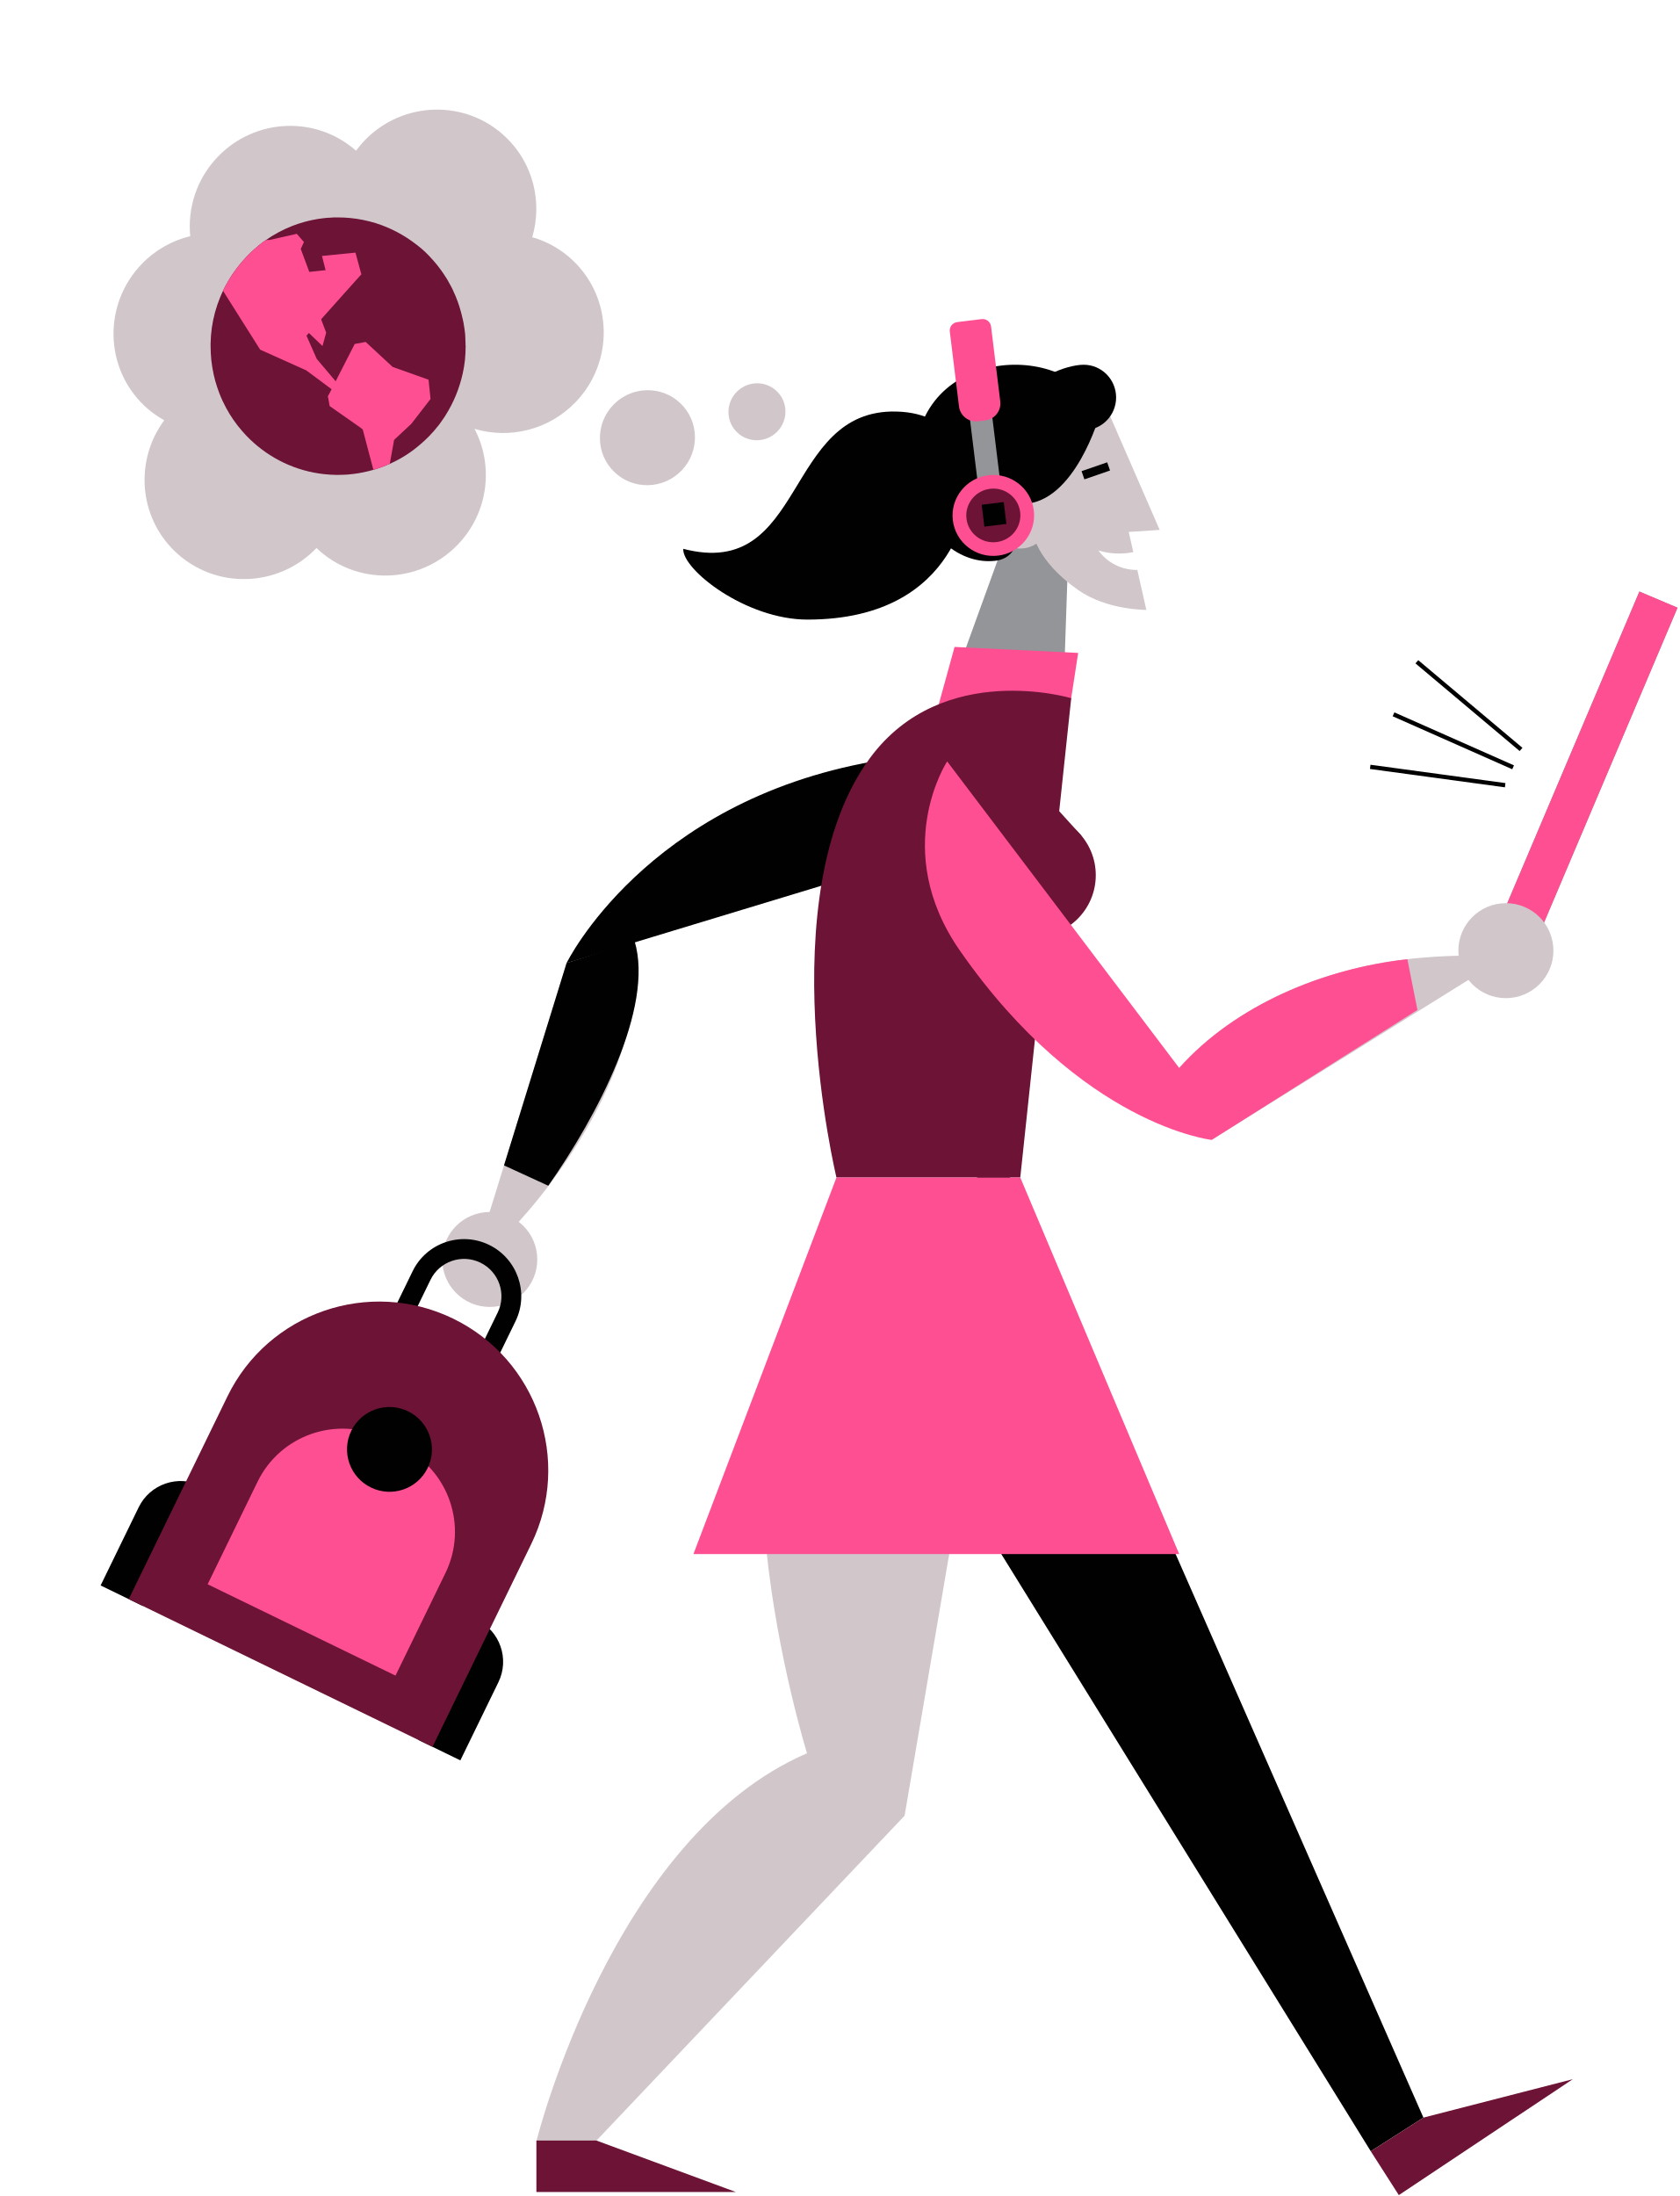
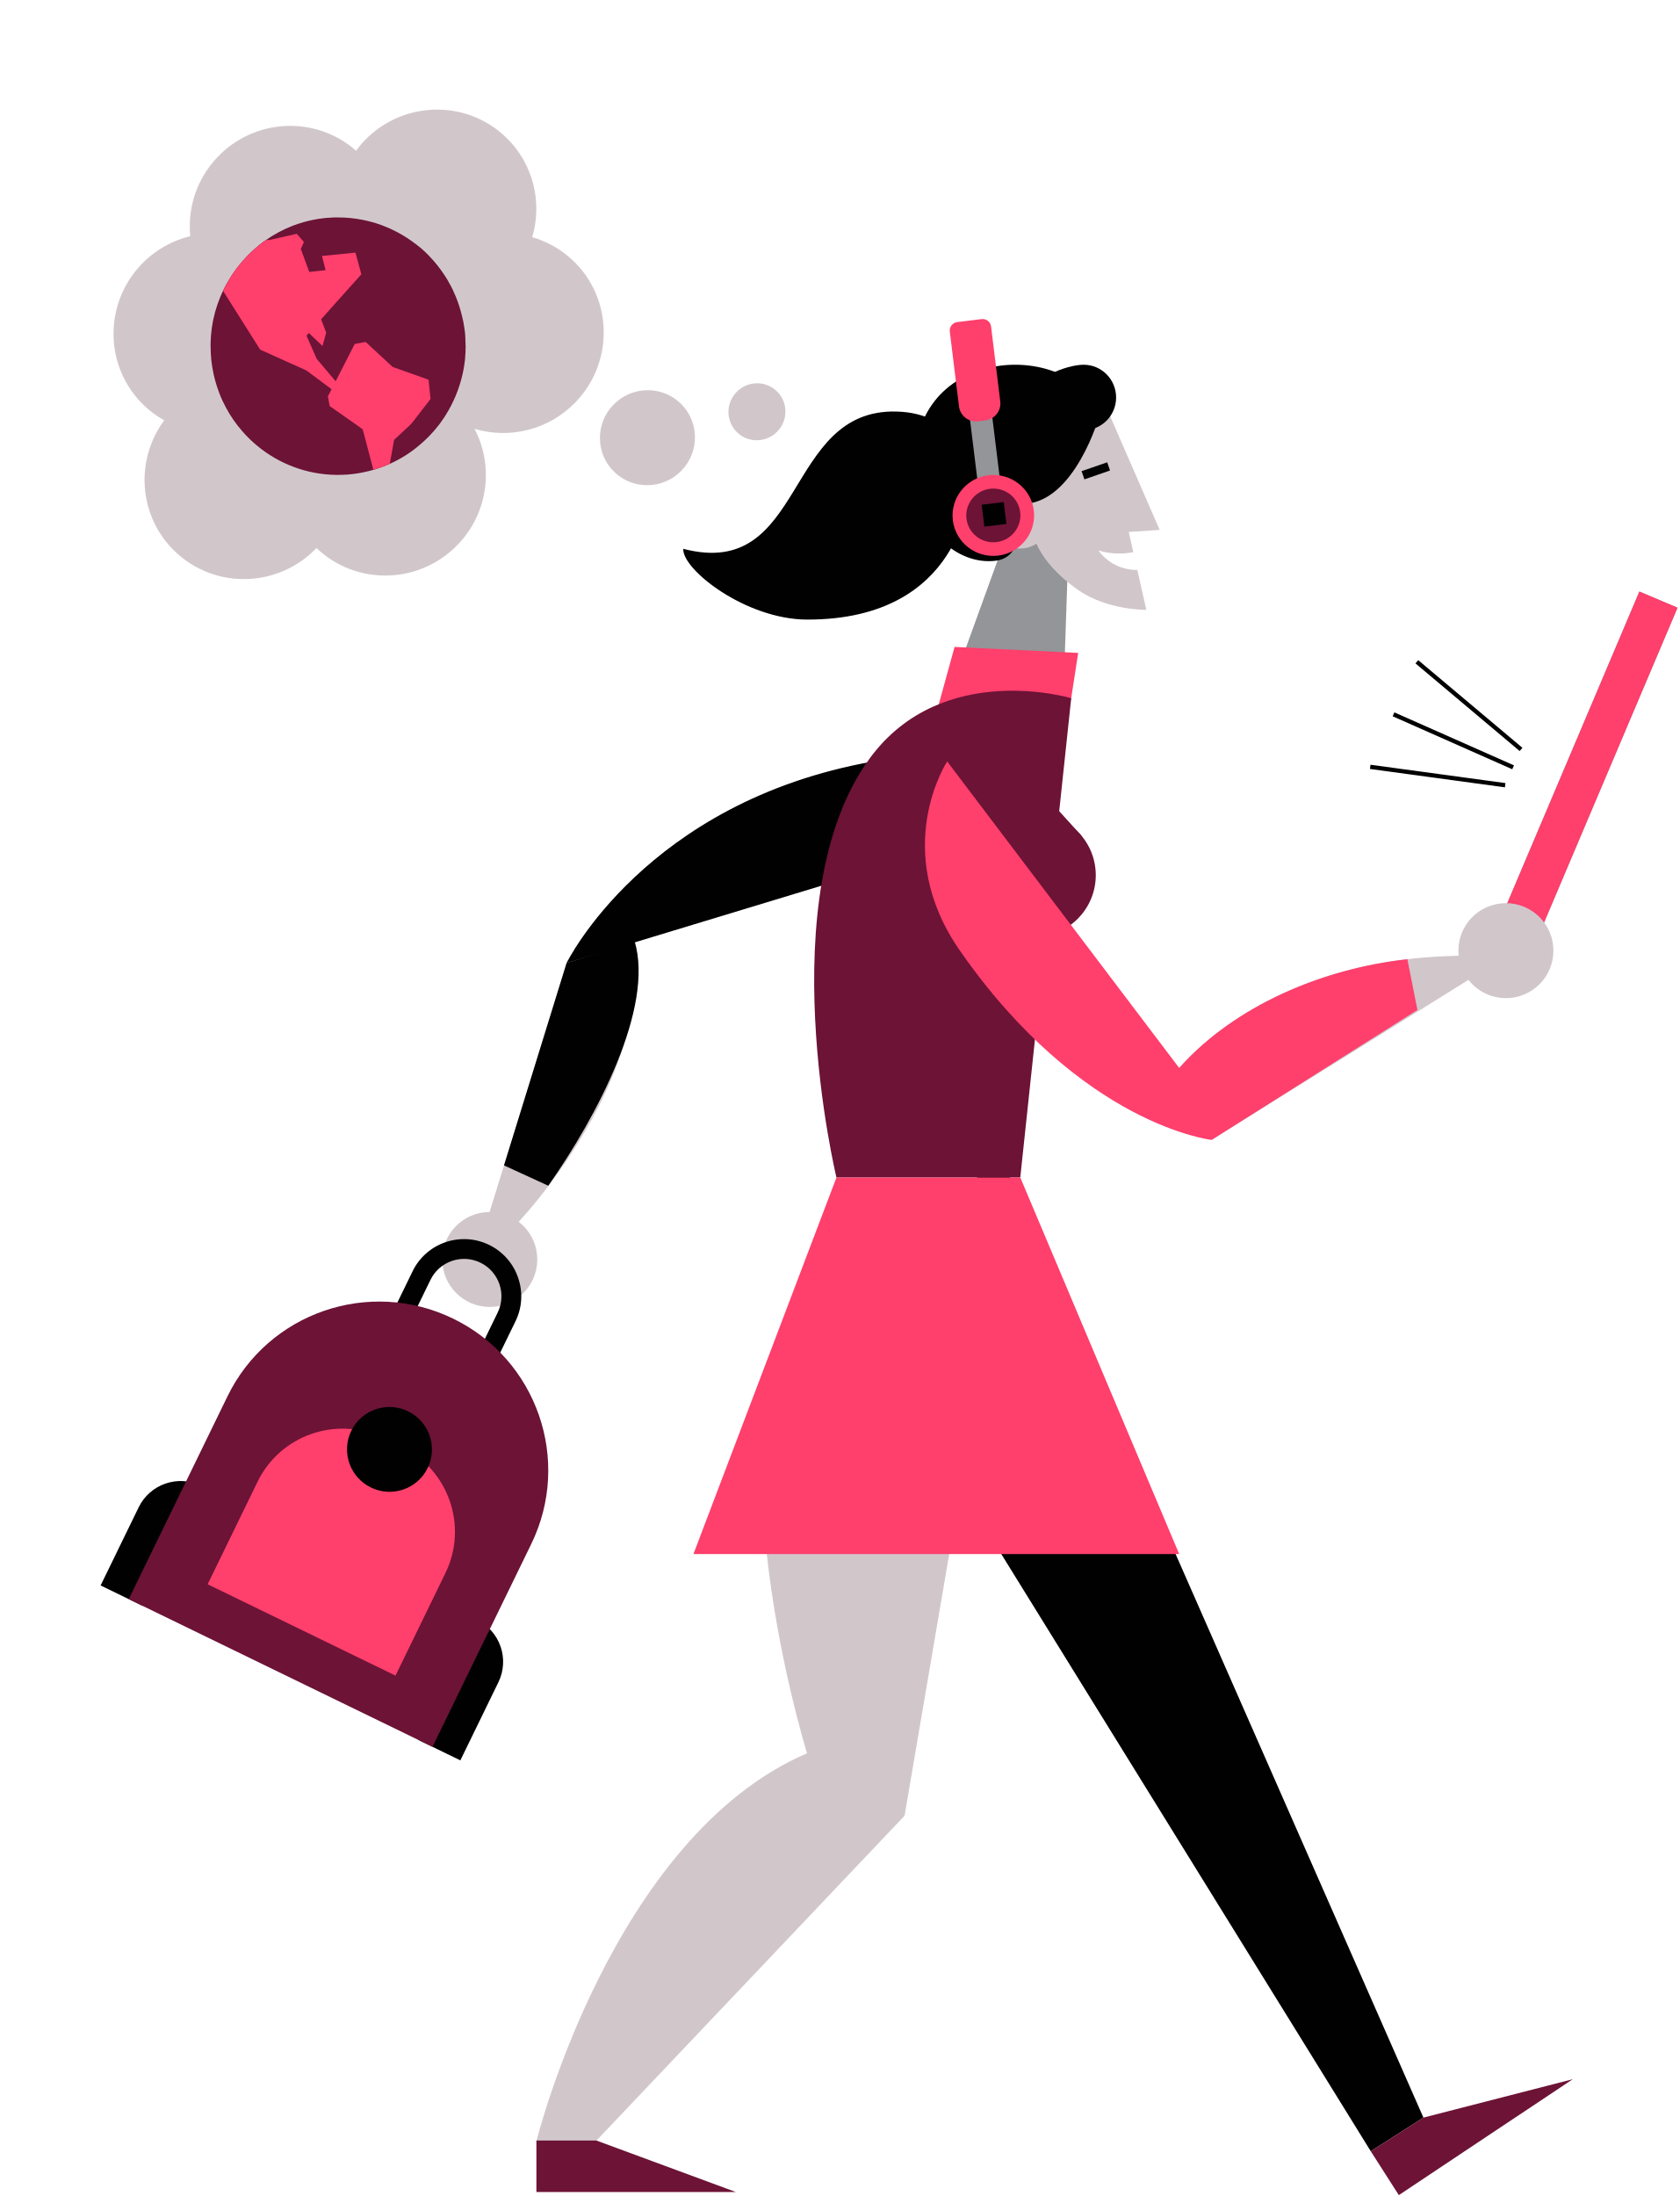
<svg xmlns="http://www.w3.org/2000/svg" width="642" height="839" viewBox="0 0 642 839" fill="none">
  <path d="M626.483 226.002L573.602 350.707L588.18 356.877L641.061 232.172L626.483 226.002Z" fill="#939598" />
-   <path d="M626.483 226.002L573.602 350.707L588.18 356.877L641.061 232.172L626.483 226.002Z" fill="#FF4F93" />
+   <path d="M626.483 226.002L573.602 350.707L588.18 356.877L641.061 232.172L626.483 226.002Z" fill="#ff3f6c" />
  <path d="M532.86 272.171L578.559 292.416L577.899 293.903L532.2 273.657L532.86 272.171Z" fill="#010101" />
  <path d="M575.294 299.186L575.097 300.804L523.523 293.793L523.72 292.176L575.294 299.186Z" fill="#010101" />
  <path d="M541.979 252.224L581.794 285.711L580.726 286.943L540.911 253.455L541.979 252.224Z" fill="#010101" />
  <path d="M389.758 190.557L367.536 251.842L406.766 254.449L408.373 207.098L389.758 190.557Z" fill="#939598" />
  <path d="M399.569 201.669C414.67 202.401 427.506 190.764 428.239 175.678C428.971 160.591 417.323 147.768 402.222 147.036C387.12 146.304 374.284 157.941 373.552 173.028C372.819 188.114 384.467 200.937 399.569 201.669Z" fill="#D1C7CB" />
  <path d="M419.765 210.336C424.089 211.627 428.663 211.84 433.088 210.955L431.343 203.232L443.172 202.449L423.34 156.957L381.575 173.385L384.449 199.613L387.935 204.186L394.608 203.16C394.608 203.16 395.71 214.024 412.049 225.447C423.123 233.189 438.068 233.008 438.068 233.008L434.62 217.739C428.756 217.838 423.212 215.075 419.765 210.336Z" fill="#D1C7CB" />
  <path d="M423.11 176.628L413.312 180.012L414.396 183.143L424.194 179.759L423.11 176.628Z" fill="#010101" />
  <path d="M389.365 209.549C395.539 209.848 400.786 205.091 401.086 198.923C401.385 192.756 396.623 187.514 390.45 187.215C384.276 186.915 379.029 191.673 378.729 197.84C378.43 204.008 383.192 209.25 389.365 209.549Z" fill="#D1C7CB" />
-   <path d="M371.683 177.979L371.384 184.148L391.061 187.227L391.566 176.817L371.683 177.979Z" fill="#FF4F93" />
+   <path d="M371.683 177.979L371.384 184.148L391.061 187.227L391.566 176.817L371.683 177.979Z" fill="#ff3f6c" />
  <path d="M395.157 357.935C408.183 357.935 418.743 347.385 418.743 334.372C418.743 321.358 408.183 310.809 395.157 310.809C382.13 310.809 371.57 321.358 371.57 334.372C371.57 347.385 382.13 357.935 395.157 357.935Z" fill="#6C1336" />
  <path d="M413.253 319.26L399.549 304.165L386.918 296.341C386.918 296.341 390.846 314.121 392.284 315.248C393.722 316.374 407.617 325.444 408.554 326.763C409.491 328.082 413.253 319.26 413.253 319.26Z" fill="#6C1336" />
-   <path d="M358.405 270.302L364.786 247.165L412.013 249.456L409.259 267.372L358.405 270.302Z" fill="#FF4F93" />
+   <path d="M358.405 270.302L364.786 247.165L412.013 249.456L409.259 267.372L358.405 270.302Z" fill="#ff3f6c" />
  <path d="M185.251 466.707L193.455 471.722C203.339 462.35 248.782 411.075 242.513 359.596L216.511 367.943L186.104 466.261L185.251 466.707Z" fill="#D1C7CB" />
  <path d="M543.951 809.05L523.828 821.9L319.645 491.938L382.753 442.537L543.951 809.05Z" fill="#010101" />
  <path d="M523.829 821.899L534.553 838.66L601.037 794.368L543.952 809.049L523.829 821.899Z" fill="#6C1336" />
  <path d="M575.467 381.351C585.497 381.351 593.628 373.228 593.628 363.208C593.628 353.187 585.497 345.064 575.467 345.064C565.437 345.064 557.306 353.187 557.306 363.208C557.306 373.228 565.437 381.351 575.467 381.351Z" fill="#D1C7CB" />
  <path d="M401.327 311.883C401.327 311.883 380.234 282.698 333.798 290.901C246.59 306.309 216.514 367.942 216.51 367.942L401.327 311.883Z" fill="#010101" />
  <path d="M209.523 453.021C228.07 426.655 250.091 384.969 242.513 359.596L216.511 367.943L192.603 445.249L209.523 453.021Z" fill="#010101" />
  <path d="M380.749 488.164L345.684 693.707L227.967 817.793H205.059C205.059 817.793 233.894 701.937 308.395 669.845C308.395 669.845 263.155 523.809 319.645 484.357L380.749 488.164Z" fill="#D1C7CB" />
  <path d="M204.981 817.794V837.489H281.227L227.872 817.794H204.981Z" fill="#6C1336" />
  <path d="M389.892 449.874H319.645C319.645 449.874 293.609 341.994 332.574 289.448C360.309 252.049 409.359 266.75 409.359 266.75L389.892 449.874Z" fill="#6C1336" />
  <path d="M562.32 373.65L559.837 365.096C546.212 365.42 490.071 365.549 450.621 408.021L463.028 435.507L562.32 373.65Z" fill="#D1C7CB" />
-   <path d="M541.671 385.855L537.815 366.468C505.891 369.976 471.892 384.047 450.619 408.02L361.95 290.902C361.95 290.902 339.908 324.528 366.827 363.207C413.378 430.097 463.019 435.503 463.028 435.506L541.671 385.855Z" fill="#FF4F93" />
+   <path d="M541.671 385.855L537.815 366.468C505.891 369.976 471.892 384.047 450.619 408.02L361.95 290.902C361.95 290.902 339.908 324.528 366.827 363.207C413.378 430.097 463.019 435.503 463.028 435.506L541.671 385.855Z" fill="#ff3f6c" />
  <path d="M187.16 499.334C197.19 499.334 205.321 491.211 205.321 481.191C205.321 471.171 197.19 463.048 187.16 463.048C177.13 463.048 168.999 471.171 168.999 481.191C168.999 491.211 177.13 499.334 187.16 499.334Z" fill="#D1C7CB" />
-   <path d="M319.646 449.875L264.99 593.742H450.622L389.892 449.875H319.646Z" fill="#FF4F93" />
+   <path d="M319.646 449.875L264.99 593.742H450.622L389.892 449.875H319.646Z" fill="#ff3f6c" />
  <path d="M349.62 177.124C349.62 203.849 365.875 214.388 377.68 214.388C383.521 214.388 390.417 213.207 390.417 194.497C390.417 194.457 390.584 192.541 390.628 192.541C410.758 192.541 420.259 158.462 420.259 158.462C410.585 130.035 349.62 131.017 349.62 177.124Z" fill="#010101" />
  <path d="M368.708 176.595C368.708 176.595 365.978 157.816 342.539 157.231C299.333 156.152 308.2 221.96 261.104 209.682C260.643 217.59 285.018 236.72 308.553 236.72C368.013 236.72 370.186 188.051 370.186 188.051L368.708 176.595Z" fill="#010101" />
  <path d="M426.518 151.859C426.518 148.543 425.212 145.362 422.889 143.017C420.565 140.672 417.413 139.354 414.126 139.353C407.281 139.353 393.434 144.952 393.434 151.859C393.434 158.765 407.281 164.364 414.126 164.364C417.413 164.363 420.565 163.045 422.889 160.7C425.212 158.355 426.518 155.174 426.518 151.859Z" fill="#010101" />
  <path d="M378.855 156.571L370.347 157.614L373.811 185.822L382.32 184.779L378.855 156.571Z" fill="#939598" />
-   <path d="M381.48 212.272C390.024 211.224 396.106 203.505 395.065 195.03C394.024 186.555 386.254 180.534 377.711 181.581C369.167 182.629 363.085 190.348 364.126 198.823C365.167 207.298 372.937 213.319 381.48 212.272Z" fill="#FF4F93" />
+   <path d="M381.48 212.272C390.024 211.224 396.106 203.505 395.065 195.03C394.024 186.555 386.254 180.534 377.711 181.581C369.167 182.629 363.085 190.348 364.126 198.823C365.167 207.298 372.937 213.319 381.48 212.272Z" fill="#ff3f6c" />
  <path d="M387.732 203.233C391.251 198.767 390.459 192.323 385.965 188.84C381.47 185.357 374.974 186.153 371.456 190.618C367.937 195.084 368.729 201.528 373.223 205.011C377.718 208.494 384.214 207.698 387.732 203.233Z" fill="#6C1336" />
-   <path d="M365.789 123.062L375.112 121.919C376.892 121.701 378.512 122.956 378.729 124.722L382.246 153.361C382.684 156.927 380.126 160.174 376.532 160.614L373.776 160.952C370.182 161.393 366.914 158.86 366.476 155.295L362.958 126.655C362.741 124.889 364.009 123.28 365.789 123.062Z" fill="#FF4F93" />
+   <path d="M365.789 123.062L375.112 121.919C376.892 121.701 378.512 122.956 378.729 124.722L382.246 153.361C382.684 156.927 380.126 160.174 376.532 160.614L373.776 160.952C370.182 161.393 366.914 158.86 366.476 155.295L362.958 126.655C362.741 124.889 364.009 123.28 365.789 123.062Z" fill="#ff3f6c" />
  <path d="M383.569 191.816L375.15 192.848L376.176 201.199L384.595 200.167L383.569 191.816Z" fill="#010101" />
  <path d="M76.904 567.644L54.541 613.559L38.448 605.737L52.994 575.872C57.312 567.007 68.017 563.324 76.904 567.644Z" fill="#010101" />
  <path d="M182.192 618.824L159.829 664.74L175.922 672.562L190.468 642.698C194.785 633.833 191.081 623.145 182.192 618.824Z" fill="#010101" />
  <path d="M188.961 521.299L182.143 517.985L190.191 501.461C193.631 494.399 190.668 485.853 183.587 482.41C176.505 478.968 167.947 481.914 164.507 488.976L156.459 505.5L149.642 502.186L157.69 485.663C162.953 474.85 176.056 470.341 186.897 475.611C197.737 480.881 202.274 493.964 197.008 504.775L188.961 521.299Z" fill="#010101" />
  <path d="M165.274 667.385L49.196 610.961L86.94 533.466C102.509 501.499 141.117 488.214 173.172 503.796C205.225 519.377 218.59 557.923 203.02 589.891L165.275 667.386L165.274 667.385Z" fill="#6C1336" />
-   <path d="M153.51 552.782L146.722 549.482C128.771 540.757 107.151 548.195 98.431 566.098L79.346 605.282L151.139 640.18L170.224 600.995C178.945 583.093 171.46 561.507 153.51 552.782Z" fill="#FF4F93" />
+   <path d="M153.51 552.782L146.722 549.482C128.771 540.757 107.151 548.195 98.431 566.098L79.346 605.282L151.139 640.18L170.224 600.995C178.945 583.093 171.46 561.507 153.51 552.782Z" fill="#ff3f6c" />
  <path d="M141.749 568.311C149.811 572.23 159.522 568.889 163.438 560.848C167.355 552.808 163.993 543.112 155.931 539.193C147.868 535.274 138.157 538.615 134.241 546.656C130.325 554.697 133.686 564.392 141.749 568.311Z" fill="#010101" />
  <path d="M62.748 160.572C60.021 159.042 57.427 157.193 55.064 154.932C39.873 140.396 39.436 116.222 54.087 100.941C59.344 95.459 65.834 91.9 72.69 90.217C71.648 79.49 75.114 68.361 83.195 59.933C97.485 45.029 120.831 44.132 136.068 57.58C137.045 56.256 138.082 54.964 139.253 53.743C153.903 38.462 178.098 37.859 193.288 52.395C203.893 62.544 207.285 77.381 203.396 90.617C209.08 92.264 214.463 95.237 219.028 99.606C234.218 114.142 234.656 138.316 220.005 153.596C209.689 164.355 194.652 167.804 181.346 163.848C188.73 177.958 186.685 195.827 174.98 208.034C160.33 223.315 136.135 223.918 120.945 209.382C106.294 224.662 82.1 225.266 66.909 210.73C52.923 197.356 51.474 175.832 62.748 160.572Z" fill="#D1C7CB" />
  <path d="M260.487 179.735C253.523 186.998 242.025 187.284 234.805 180.375C227.584 173.466 227.376 161.977 234.34 154.714C241.304 147.451 252.802 147.164 260.023 154.074C267.243 160.983 267.451 172.472 260.487 179.735Z" fill="#D1C7CB" />
  <path d="M297.101 164.822C292.926 169.177 286.032 169.349 281.703 165.206C277.374 161.064 277.249 154.175 281.424 149.82C285.6 145.466 292.494 145.294 296.823 149.436C301.152 153.579 301.277 160.467 297.101 164.822Z" fill="#D1C7CB" />
  <path d="M177.947 132.151C177.947 133.949 177.842 135.747 177.684 137.492C177.632 137.862 177.58 138.285 177.527 138.655C177.517 138.719 177.511 138.782 177.496 138.851C177.459 139.158 177.412 139.47 177.37 139.819C177.213 140.823 177.003 141.828 176.793 142.833C175.535 148.492 173.333 153.78 170.344 158.539C170.187 158.804 169.977 159.121 169.82 159.385L167.932 162.082C167.833 162.215 167.728 162.347 167.618 162.479C166.506 163.917 165.3 165.271 164.052 166.578C162.217 168.428 160.277 170.174 158.18 171.76C157.813 172.024 157.446 172.289 157.026 172.606C156.922 172.712 156.817 172.765 156.659 172.871C155.422 173.733 154.138 174.536 152.816 175.277C151.563 175.98 150.273 176.631 148.947 177.218C147.363 177.926 145.738 178.55 144.071 179.084C143.95 179.121 143.824 179.164 143.704 179.201C143.368 179.306 143.033 179.407 142.692 179.502C141.46 179.862 140.206 180.174 138.938 180.433C137.679 180.697 136.421 180.909 135.11 181.067C134.408 181.152 133.736 181.237 133.044 181.29C132.861 181.305 132.677 181.321 132.489 181.332C131.387 181.385 130.286 181.438 129.185 181.438H128.504C126.968 181.416 125.447 181.327 123.947 181.163C113.01 179.994 103.137 175.155 95.577 167.9C94.476 166.842 93.427 165.731 92.431 164.568C90.124 161.924 88.079 158.962 86.401 155.842C85.405 153.991 84.514 152.088 83.78 150.131C82.626 147.117 81.735 143.996 81.211 140.771C81.174 140.596 81.142 140.416 81.116 140.236C80.964 139.343 80.87 138.417 80.739 137.492C80.581 135.747 80.477 134.002 80.477 132.256V131.252C80.545 127.148 81.121 123.166 82.154 119.374C82.684 117.412 83.339 115.503 84.1 113.652C84.215 113.367 84.335 113.081 84.461 112.795C84.703 112.224 84.954 111.653 85.222 111.093C85.882 109.681 86.627 108.3 87.45 106.978C87.869 106.291 88.289 105.55 88.761 104.863C89.275 104.101 89.804 103.351 90.36 102.621C91.624 100.944 92.981 99.353 94.434 97.851C95.32 96.925 96.248 96.042 97.202 95.185C97.517 94.921 97.884 94.604 98.198 94.339C98.261 94.292 98.324 94.239 98.382 94.191C98.581 94.027 98.77 93.869 98.932 93.705C99.09 93.599 99.247 93.44 99.404 93.335C99.719 93.07 100.033 92.859 100.348 92.594C100.663 92.383 100.977 92.118 101.344 91.907C101.37 91.885 101.402 91.87 101.433 91.849C104.642 89.575 108.118 87.703 111.82 86.269C113.22 85.73 114.651 85.249 116.114 84.841C117.137 84.556 118.17 84.302 119.223 84.08C120.744 83.763 122.264 83.498 123.837 83.34C124.519 83.287 125.148 83.181 125.83 83.181H126.039C126.249 83.181 126.459 83.128 126.669 83.128C126.983 83.128 127.245 83.075 127.508 83.075H129.185C130.706 83.075 132.226 83.128 133.747 83.287C137.155 83.604 140.406 84.291 143.552 85.243C149.267 87.041 154.51 89.844 159.124 93.44C159.176 93.44 159.176 93.493 159.229 93.493C159.858 93.969 160.487 94.498 161.116 95.027C162.06 95.82 162.951 96.719 163.843 97.618C164.105 97.882 164.314 98.094 164.524 98.358C165.468 99.31 166.307 100.368 167.146 101.373C168.037 102.483 168.824 103.594 169.61 104.757C169.925 105.286 170.292 105.762 170.606 106.291C170.711 106.449 170.764 106.555 170.868 106.714C171.34 107.507 171.812 108.353 172.232 109.147C172.232 109.199 172.284 109.252 172.284 109.252C172.756 110.098 173.175 110.997 173.542 111.896C173.752 112.372 173.962 112.848 174.172 113.324C174.434 113.906 174.643 114.488 174.853 115.069C175.325 116.339 175.744 117.661 176.112 119.036C176.374 120.04 176.636 120.992 176.846 121.997C176.95 122.42 177.003 122.843 177.108 123.213C177.16 123.636 177.265 124.06 177.317 124.483C177.37 124.8 177.422 125.117 177.475 125.487C177.475 125.593 177.527 125.752 177.527 125.858C177.58 126.228 177.632 126.651 177.684 127.021C177.737 127.391 177.789 127.814 177.789 128.184V128.449C177.789 128.713 177.842 128.978 177.842 129.295V129.93C177.842 130.247 177.894 130.564 177.894 130.881C177.894 130.934 177.894 130.934 177.894 130.987V131.833C177.947 131.939 177.947 132.045 177.947 132.151Z" fill="#6C1336" />
-   <path d="M164.525 152.436L157.191 161.92L150.609 168.053L148.948 177.218C147.365 177.927 145.739 178.551 144.072 179.085C143.952 179.122 143.826 179.164 143.705 179.201C143.37 179.307 143.034 179.407 142.693 179.503L138.593 163.981L125.317 151.448L135.552 131.416L139.736 130.639L150.034 140.184L163.771 145.076L164.525 152.436Z" fill="#FF4F93" />
-   <path d="M131.47 112.177L117.125 128.253L122.725 140.951L120.528 143.076L99.419 133.589L85.221 111.093C85.881 109.681 86.626 108.301 87.449 106.978C87.868 106.291 88.288 105.551 88.76 104.863C89.274 104.102 89.803 103.351 90.359 102.621C91.623 100.945 92.981 99.353 94.433 97.851C95.319 96.925 96.247 96.042 97.201 95.186C97.516 94.921 97.883 94.604 98.198 94.339C98.26 94.292 98.323 94.239 98.381 94.191C98.58 94.027 98.769 93.869 98.931 93.705C99.089 93.599 99.246 93.44 99.403 93.335C99.718 93.07 100.033 92.859 100.347 92.594C100.662 92.383 100.976 92.118 101.343 91.907C101.37 91.886 101.401 91.87 101.432 91.849C105.166 89.876 138.093 104.794 138.093 104.794L131.47 112.177Z" fill="#FF4F93" />
-   <path d="M128.481 145.925L127.334 149.162L117.072 141.523L121.038 137.124L128.481 145.925Z" fill="#FF4F93" />
+   <path d="M164.525 152.436L157.191 161.92L150.609 168.053L148.948 177.218C147.365 177.927 145.739 178.551 144.072 179.085C143.952 179.122 143.826 179.164 143.705 179.201C143.37 179.307 143.034 179.407 142.693 179.503L138.593 163.981L125.317 151.448L135.552 131.416L139.736 130.639L150.034 140.184L163.771 145.076L164.525 152.436Z" fill="#ff3f6c" />
+   <path d="M131.47 112.177L117.125 128.253L122.725 140.951L120.528 143.076L99.419 133.589L85.221 111.093C85.881 109.681 86.626 108.301 87.449 106.978C87.868 106.291 88.288 105.551 88.76 104.863C89.274 104.102 89.803 103.351 90.359 102.621C91.623 100.945 92.981 99.353 94.433 97.851C95.319 96.925 96.247 96.042 97.201 95.186C97.516 94.921 97.883 94.604 98.198 94.339C98.26 94.292 98.323 94.239 98.381 94.191C98.58 94.027 98.769 93.869 98.931 93.705C99.089 93.599 99.246 93.44 99.403 93.335C99.718 93.07 100.033 92.859 100.347 92.594C100.662 92.383 100.976 92.118 101.343 91.907C101.37 91.886 101.401 91.87 101.432 91.849C105.166 89.876 138.093 104.794 138.093 104.794L131.47 112.177Z" fill="#ff3f6c" />
+   <path d="M128.481 145.925L127.334 149.162L117.072 141.523L121.038 137.124L128.481 145.925Z" fill="#ff3f6c" />
  <path d="M132.51 102.33L118.186 103.884L114.52 93.971L129.051 89.867L132.51 102.33Z" fill="#6C1336" />
-   <path d="M138.093 104.794L124.751 104.521L123.041 97.787L135.836 96.516L138.093 104.794Z" fill="#FF4F93" />
-   <path d="M116.147 92.469L112.872 99.604L102.941 91.691L113.414 89.33L116.147 92.469Z" fill="#FF4F93" />
-   <path d="M138.591 163.979L125.972 155.133L125.314 151.45L127.652 148.058L142.425 158.413L138.591 163.979Z" fill="#FF4F93" />
-   <path d="M124.649 127.081L123.242 132.199L114.698 124.037L120.955 117.373L124.649 127.081Z" fill="#FF4F93" />
+   <path d="M138.093 104.794L124.751 104.521L123.041 97.787L135.836 96.516L138.093 104.794Z" fill="#ff3f6c" />
+   <path d="M116.147 92.469L112.872 99.604L102.941 91.691L113.414 89.33L116.147 92.469Z" fill="#ff3f6c" />
+   <path d="M138.591 163.979L125.972 155.133L125.314 151.45L127.652 148.058L142.425 158.413L138.591 163.979Z" fill="#ff3f6c" />
+   <path d="M124.649 127.081L123.242 132.199L114.698 124.037L120.955 117.373L124.649 127.081Z" fill="#ff3f6c" />
</svg>
